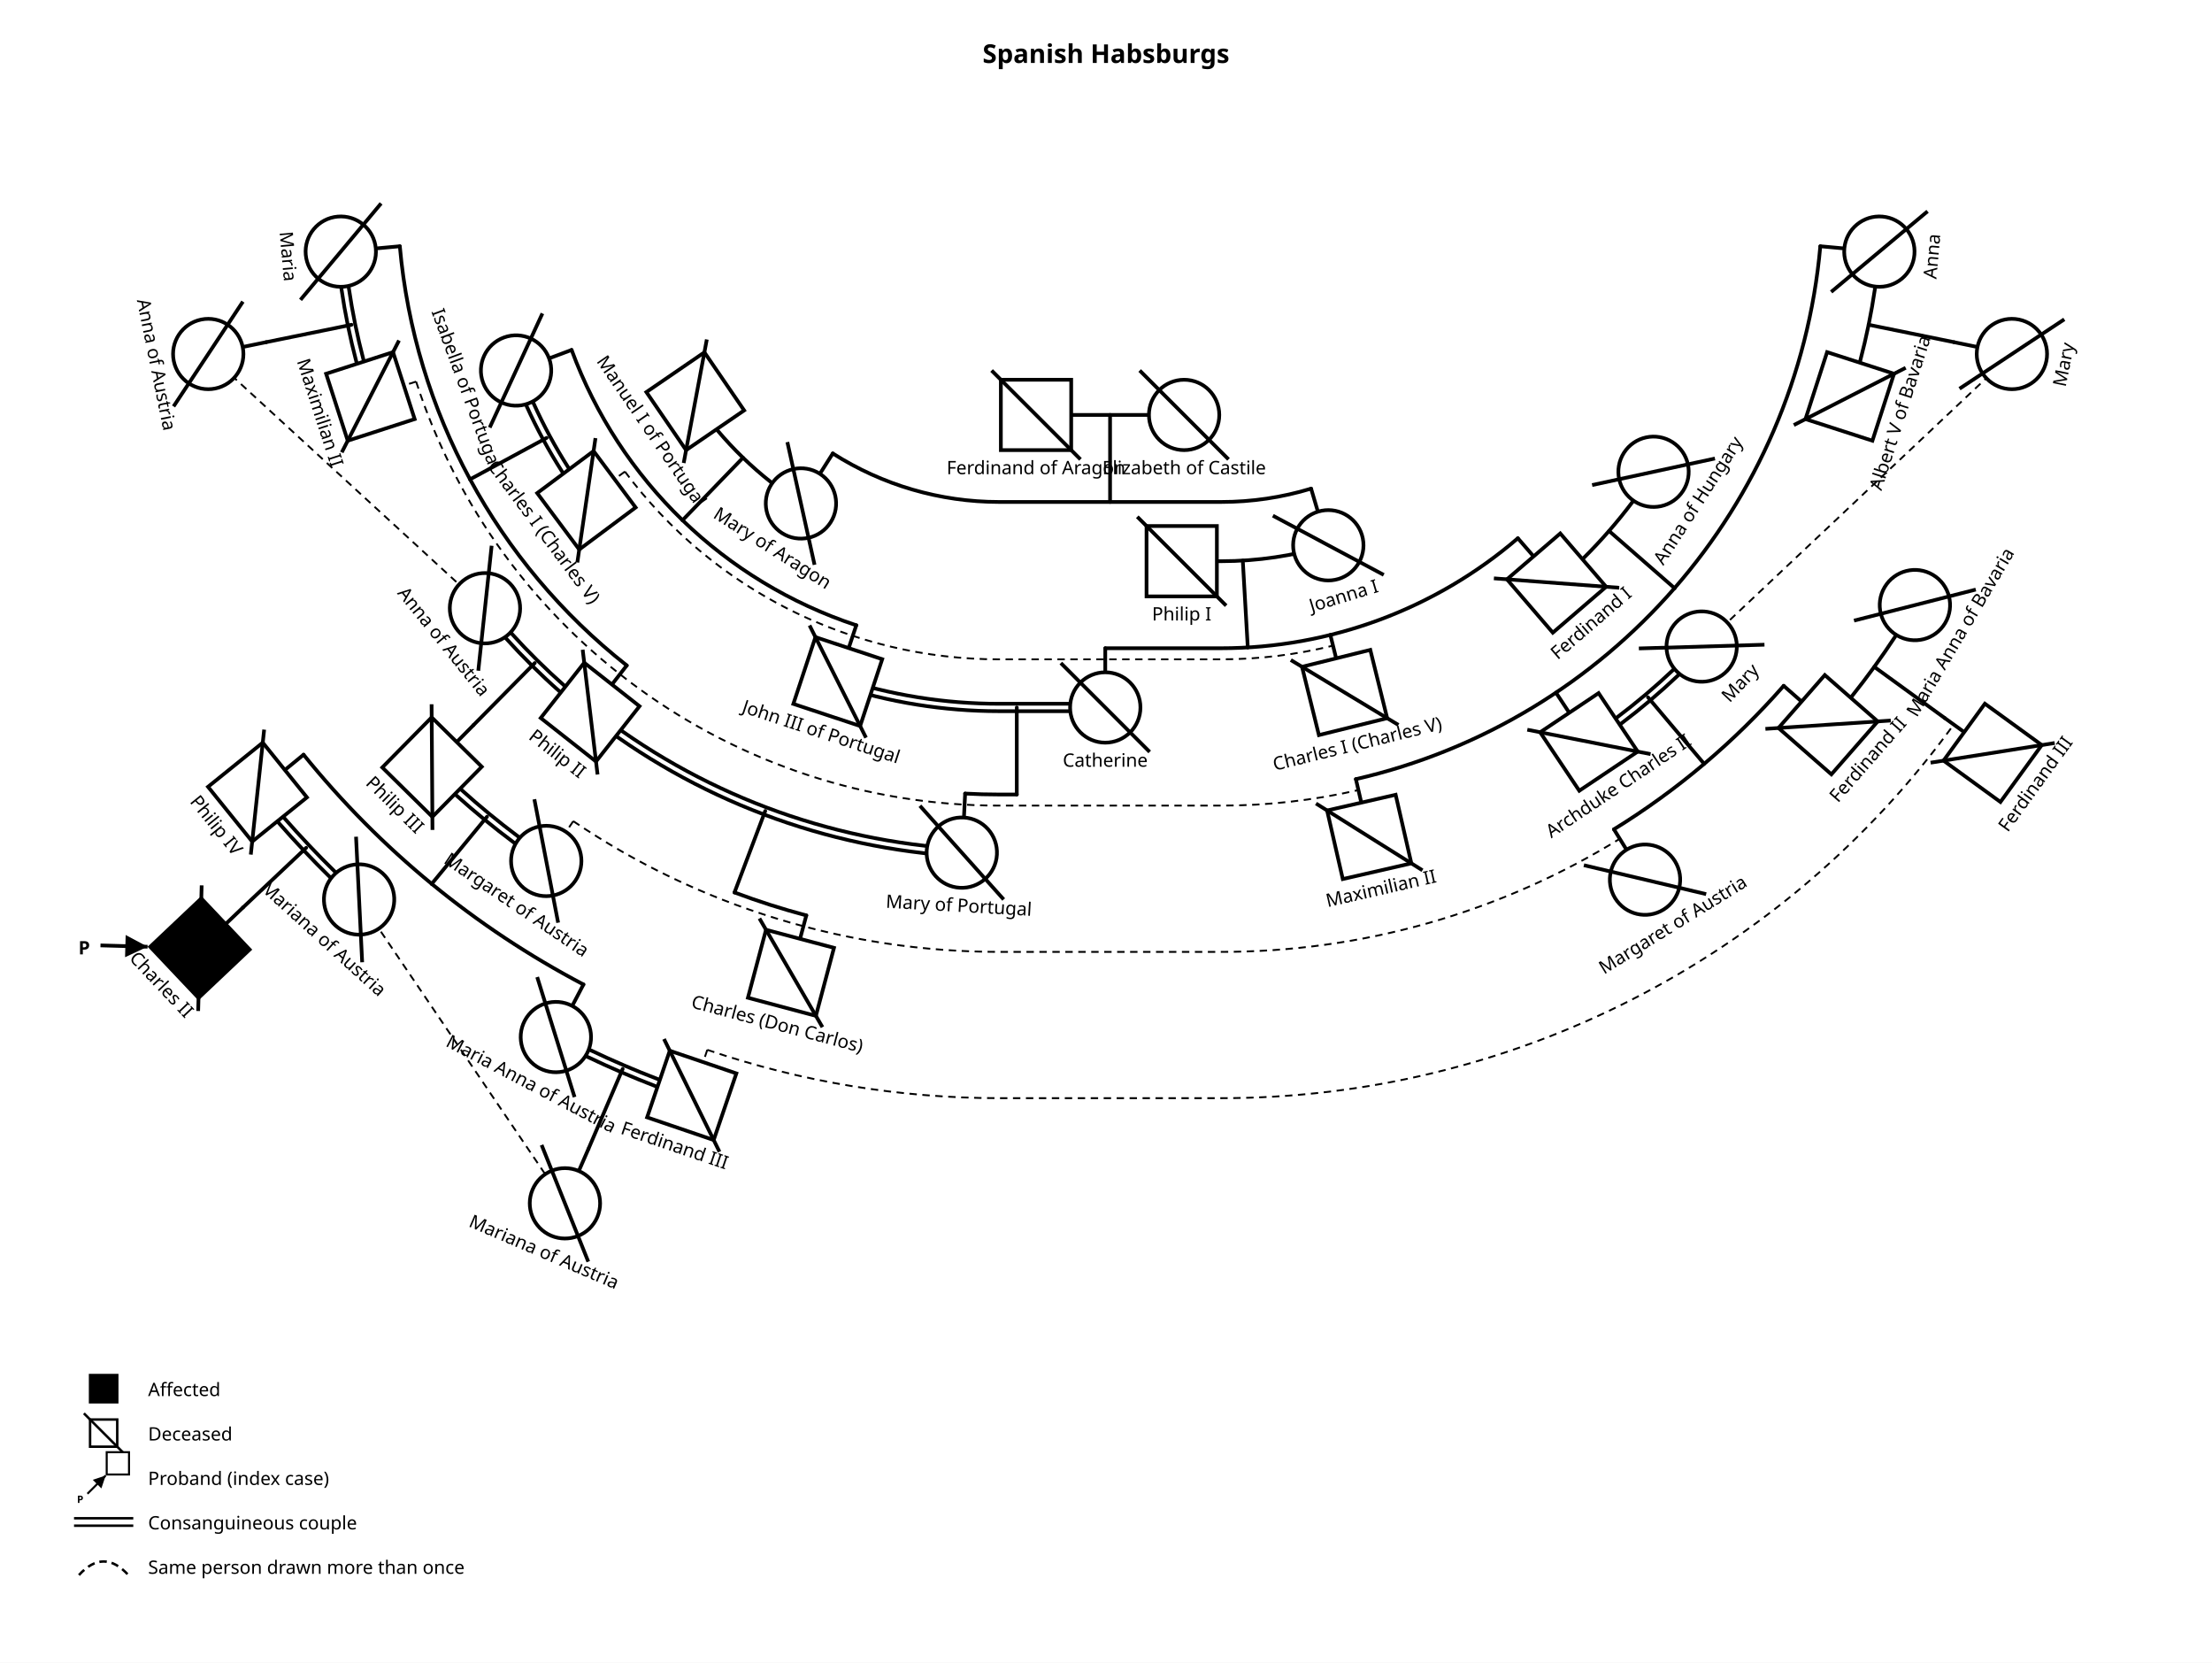
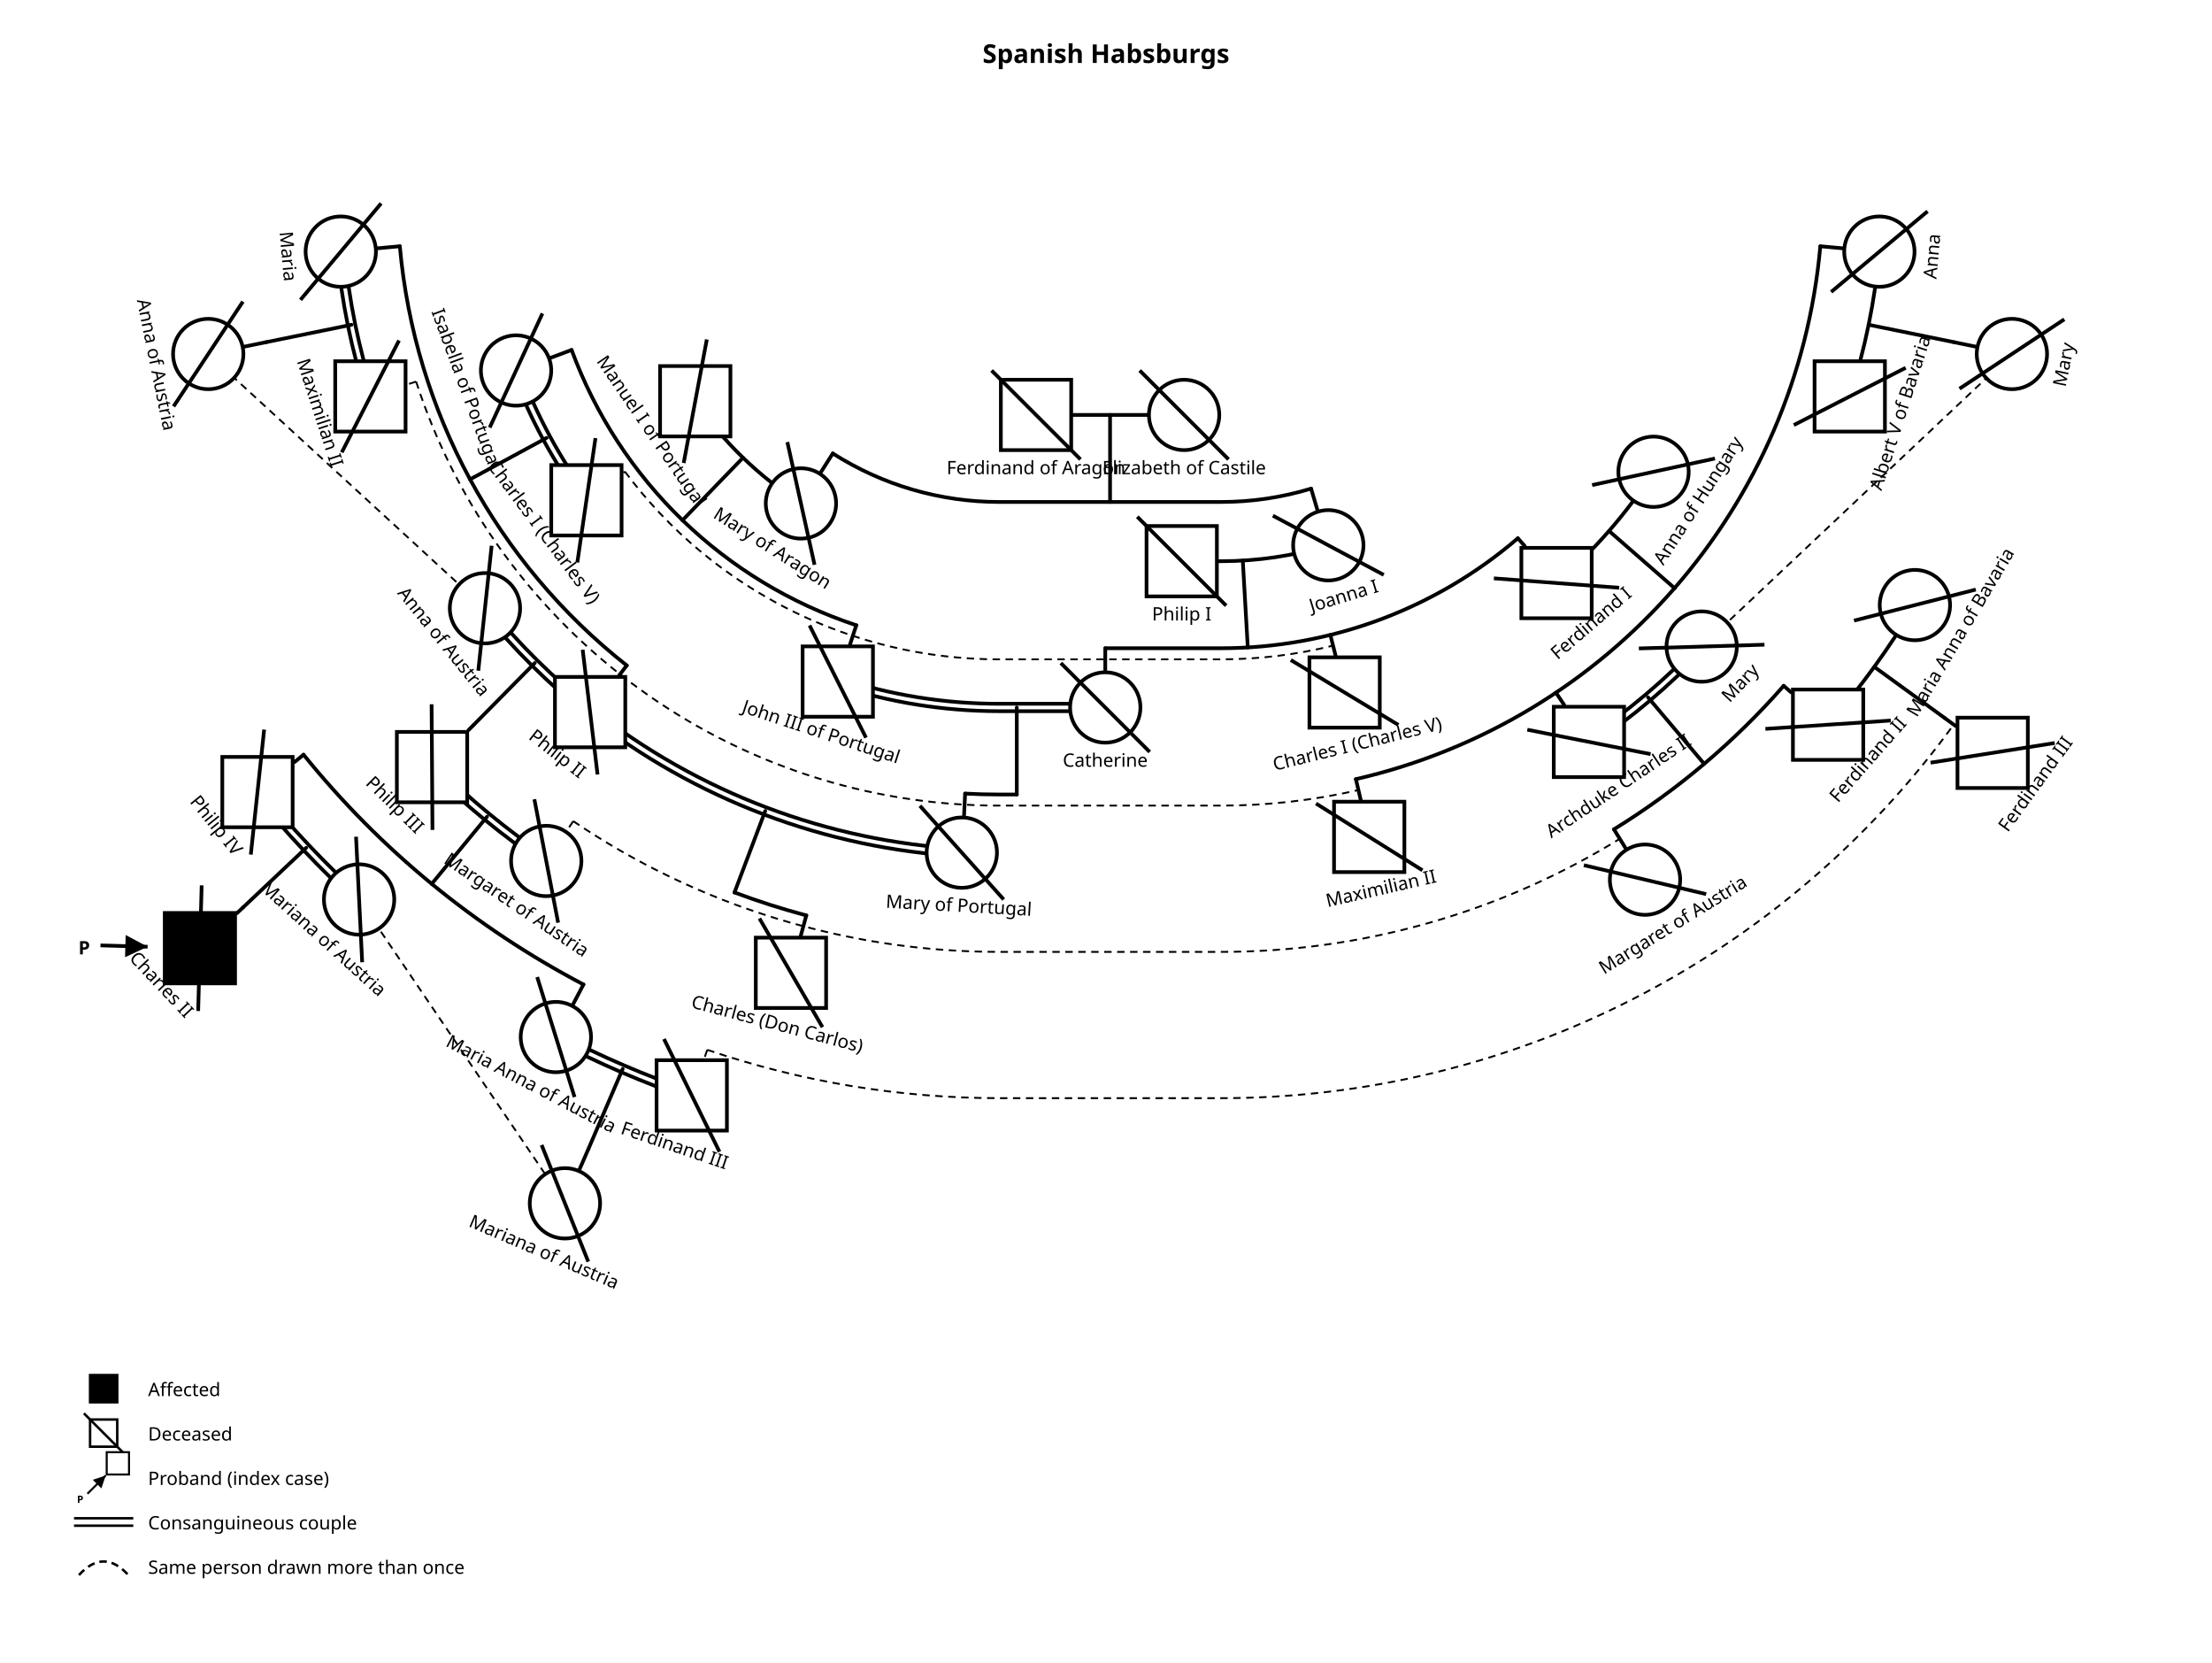
<svg xmlns="http://www.w3.org/2000/svg" width="1195" height="898" viewBox="0 0 1195 898">
  <defs>
    <marker id="proband-arrowhead" markerWidth="6" markerHeight="6" refX="6" refY="3" orient="auto">
      <path d="M 0 0 L 6 3 L 0 6 Z" fill="black" />
    </marker>
  </defs>
  <rect width="1195" height="898" fill="white" />
  <g class="chart-title">
    <text x="597.5" y="34" text-anchor="middle" font-family="sans-serif" font-size="14" font-weight="bold" fill="black" style="user-select:none">Spanish Habsburgs</text>
  </g>
  <g transform="translate(599.7 104.1)">
    <path d="M -40 120 L 40 120" fill="none" stroke="black" stroke-width="2" stroke-linecap="round" />
    <line x1="0" y1="120" x2="0" y2="167" fill="none" stroke="black" stroke-width="2" stroke-linecap="round" />
    <path d="M -149.8 140.8 A 167 167 0 0 0 -60 167 L 60 167 A 167 167 0 0 0 108.6 159.8" fill="none" stroke="black" stroke-width="2" stroke-linecap="round" />
    <line x1="-149.8" y1="140.8" x2="-156.2" y2="150.9" fill="none" stroke="black" stroke-width="2" stroke-linecap="round" />
    <line x1="108.6" y1="159.8" x2="112" y2="171.3" fill="none" stroke="black" stroke-width="2" stroke-linecap="round" />
    <path d="M 38.7 199 L 60 199 A 199 199 0 0 0 117.9 190.4" fill="none" stroke="black" stroke-width="2" stroke-linecap="round" />
    <line x1="71.7" y1="198.7" x2="74.4" y2="245.6" fill="none" stroke="black" stroke-width="2" stroke-linecap="round" />
    <path d="M -2.6 246 L 60 246 A 246 246 0 0 0 220.3 186.6" fill="none" stroke="black" stroke-width="2" stroke-linecap="round" />
    <line x1="-2.6" y1="246" x2="-2.6" y2="258" fill="none" stroke="black" stroke-width="2" stroke-linecap="round" />
-     <line x1="119" y1="238.8" x2="121.9" y2="250.5" fill="none" stroke="black" stroke-width="2" stroke-linecap="round" />
-     <line x1="220.3" y1="186.6" x2="228.2" y2="195.7" fill="none" stroke="black" stroke-width="2" stroke-linecap="round" />
+     <line x1="119" y1="238.8" x2="121.8" y2="249.9" fill="none" stroke="black" stroke-width="2" stroke-linecap="round" />
+     <line x1="220.3" y1="186.6" x2="224" y2="190.8" fill="none" stroke="black" stroke-width="2" stroke-linecap="round" />
    <path d="M 241.2 210.8 A 278 278 0 0 0 293.6 150.7" fill="none" stroke="black" stroke-width="2" stroke-linecap="round" />
    <line x1="269.6" y1="182.7" x2="305" y2="213.6" fill="none" stroke="black" stroke-width="2" stroke-linecap="round" />
    <path d="M 132.8 316.7 A 325 325 0 0 0 383.7 28.9" fill="none" stroke="black" stroke-width="2" stroke-linecap="round" />
-     <line x1="132.8" y1="316.7" x2="135.5" y2="328.4" fill="none" stroke="black" stroke-width="2" stroke-linecap="round" />
-     <line x1="240.9" y1="270" x2="247.5" y2="280" fill="none" stroke="black" stroke-width="2" stroke-linecap="round" />
+     <line x1="132.8" y1="316.7" x2="135.4" y2="327.9" fill="none" stroke="black" stroke-width="2" stroke-linecap="round" />
+     <line x1="240.9" y1="270" x2="245.3" y2="276.6" fill="none" stroke="black" stroke-width="2" stroke-linecap="round" />
    <line x1="383.7" y1="28.9" x2="395.7" y2="30" fill="none" stroke="black" stroke-width="2" stroke-linecap="round" />
    <path d="M 399.6 110 A 357 357 0 0 0 415.6 31.8" fill="none" stroke="black" stroke-width="2" stroke-linecap="round" />
    <line x1="409.8" y1="71.3" x2="455.9" y2="80.7" fill="none" stroke="black" stroke-width="2" stroke-linecap="round" />
    <line x1="455.9" y1="80.7" x2="467.6" y2="83.1" fill="none" stroke="black" stroke-width="2" stroke-linecap="round" />
    <path d="M 257.5 295 A 355 355 0 0 0 318.2 243.7" fill="none" stroke="black" stroke-width="2" stroke-linecap="round" />
    <path d="M 259.8 298.3 A 359 359 0 0 0 321.1 246.4" fill="none" stroke="black" stroke-width="2" stroke-linecap="round" />
    <line x1="290.6" y1="272.5" x2="320.9" y2="308.4" fill="none" stroke="black" stroke-width="2" stroke-linecap="round" />
    <path d="M 272.2 343.8 A 404 404 0 0 0 363.9 266.3" fill="none" stroke="black" stroke-width="2" stroke-linecap="round" />
    <line x1="272.2" y1="343.8" x2="278.5" y2="354" fill="none" stroke="black" stroke-width="2" stroke-linecap="round" />
-     <line x1="363.9" y1="266.3" x2="372.9" y2="274.2" fill="none" stroke="black" stroke-width="2" stroke-linecap="round" />
+     <line x1="363.9" y1="266.3" x2="367.9" y2="269.8" fill="none" stroke="black" stroke-width="2" stroke-linecap="round" />
    <path d="M 387.9 287.3 A 436 436 0 0 0 434.8 222.7" fill="none" stroke="black" stroke-width="2" stroke-linecap="round" />
    <line x1="412.9" y1="256.1" x2="450.9" y2="283.7" fill="none" stroke="black" stroke-width="2" stroke-linecap="round" />
-     <line x1="450.9" y1="283.7" x2="460.6" y2="290.7" fill="none" stroke="black" stroke-width="2" stroke-linecap="round" />
+     <line x1="450.9" y1="283.7" x2="456.8" y2="288" fill="none" stroke="black" stroke-width="2" stroke-linecap="round" />
    <path d="M -224.1 112.6 A 199 199 0 0 0 -167 167.8" fill="none" stroke="black" stroke-width="2" stroke-linecap="round" />
    <line x1="-198.3" y1="143.1" x2="-231" y2="176.9" fill="none" stroke="black" stroke-width="2" stroke-linecap="round" />
    <path d="M -290.9 84.9 A 246 246 0 0 0 -137.1 233.6" fill="none" stroke="black" stroke-width="2" stroke-linecap="round" />
    <line x1="-290.9" y1="84.9" x2="-302.1" y2="89.1" fill="none" stroke="black" stroke-width="2" stroke-linecap="round" />
-     <line x1="-137.1" y1="233.6" x2="-140.9" y2="245" fill="none" stroke="black" stroke-width="2" stroke-linecap="round" />
+     <line x1="-137.1" y1="233.6" x2="-140.5" y2="244" fill="none" stroke="black" stroke-width="2" stroke-linecap="round" />
    <path d="M -146.5 262.1 A 276 276 0 0 0 -60 276 L -2.6 276" fill="none" stroke="black" stroke-width="2" stroke-linecap="round" />
    <path d="M -147.8 265.9 A 280 280 0 0 0 -60 280 L -2.6 280" fill="none" stroke="black" stroke-width="2" stroke-linecap="round" />
    <line x1="-50.4" y1="278" x2="-50.4" y2="325" fill="none" stroke="black" stroke-width="2" stroke-linecap="round" />
    <path d="M -78.3 324.5 A 325 325 0 0 0 -60 325 L -50.4 325" fill="none" stroke="black" stroke-width="2" stroke-linecap="round" />
    <line x1="-78.3" y1="324.5" x2="-78.9" y2="336.5" fill="none" stroke="black" stroke-width="2" stroke-linecap="round" />
    <path d="M -279.6 278.9 A 355 355 0 0 0 -80 354.4" fill="none" stroke="black" stroke-width="2" stroke-linecap="round" />
    <path d="M -282.1 282.1 A 359 359 0 0 0 -80.2 358.4" fill="none" stroke="black" stroke-width="2" stroke-linecap="round" />
    <line x1="-186.3" y1="333.9" x2="-202.9" y2="377.9" fill="none" stroke="black" stroke-width="2" stroke-linecap="round" />
    <path d="M -202.9 377.9 A 404 404 0 0 0 -164.1 390.3" fill="none" stroke="black" stroke-width="2" stroke-linecap="round" />
-     <line x1="-164.1" y1="390.3" x2="-167.2" y2="401.9" fill="none" stroke="black" stroke-width="2" stroke-linecap="round" />
+     <line x1="-164.1" y1="390.3" x2="-167.1" y2="401.3" fill="none" stroke="black" stroke-width="2" stroke-linecap="round" />
    <path d="M -319 95.3 A 276 276 0 0 0 -281.3 164.9" fill="none" stroke="black" stroke-width="2" stroke-linecap="round" />
    <path d="M -322.8 96.7 A 280 280 0 0 0 -284.5 167.3" fill="none" stroke="black" stroke-width="2" stroke-linecap="round" />
    <line x1="-304.4" y1="132.4" x2="-345.8" y2="154.8" fill="none" stroke="black" stroke-width="2" stroke-linecap="round" />
    <path d="M -383.7 28.9 A 325 325 0 0 0 -261.1 255.3" fill="none" stroke="black" stroke-width="2" stroke-linecap="round" />
    <line x1="-383.7" y1="28.9" x2="-395.7" y2="30" fill="none" stroke="black" stroke-width="2" stroke-linecap="round" />
-     <line x1="-261.1" y1="255.3" x2="-268.5" y2="264.8" fill="none" stroke="black" stroke-width="2" stroke-linecap="round" />
+     <line x1="-261.1" y1="255.3" x2="-265.1" y2="260.5" fill="none" stroke="black" stroke-width="2" stroke-linecap="round" />
    <path d="M -336.1 223.1 A 355 355 0 0 0 -279.6 278.9" fill="none" stroke="black" stroke-width="2" stroke-linecap="round" />
    <path d="M -339.2 225.6 A 359 359 0 0 0 -282.1 282.1" fill="none" stroke="black" stroke-width="2" stroke-linecap="round" />
    <line x1="-310.8" y1="254" x2="-343.9" y2="287.5" fill="none" stroke="black" stroke-width="2" stroke-linecap="round" />
-     <line x1="-343.9" y1="287.5" x2="-352.3" y2="296" fill="none" stroke="black" stroke-width="2" stroke-linecap="round" />
+     <line x1="-343.9" y1="287.5" x2="-346.6" y2="290.2" fill="none" stroke="black" stroke-width="2" stroke-linecap="round" />
    <path d="M -364.9 308.8 A 434 434 0 0 0 -303.5 359.3" fill="none" stroke="black" stroke-width="2" stroke-linecap="round" />
    <path d="M -367.8 311.7 A 438 438 0 0 0 -305.7 362.6" fill="none" stroke="black" stroke-width="2" stroke-linecap="round" />
    <line x1="-336.6" y1="337" x2="-366.5" y2="373.3" fill="none" stroke="black" stroke-width="2" stroke-linecap="round" />
    <path d="M -435.7 303.5 A 483 483 0 0 0 -284.5 427.6" fill="none" stroke="black" stroke-width="2" stroke-linecap="round" />
-     <line x1="-435.7" y1="303.5" x2="-445" y2="311.1" fill="none" stroke="black" stroke-width="2" stroke-linecap="round" />
+     <line x1="-435.7" y1="303.5" x2="-440.6" y2="307.5" fill="none" stroke="black" stroke-width="2" stroke-linecap="round" />
    <line x1="-284.5" y1="427.6" x2="-290.1" y2="438.3" fill="none" stroke="black" stroke-width="2" stroke-linecap="round" />
    <path d="M -298.5 454.2 A 513 513 0 0 0 -225.3 485.6" fill="none" stroke="black" stroke-width="2" stroke-linecap="round" />
    <path d="M -300.3 457.7 A 517 517 0 0 0 -226.6 489.4" fill="none" stroke="black" stroke-width="2" stroke-linecap="round" />
    <line x1="-263.3" y1="473.2" x2="-281.8" y2="516.4" fill="none" stroke="black" stroke-width="2" stroke-linecap="round" />
    <line x1="-281.8" y1="516.4" x2="-286.6" y2="527.4" fill="none" stroke="black" stroke-width="2" stroke-linecap="round" />
    <path d="M -459 322.4 A 513 513 0 0 0 -404.3 380.3" fill="none" stroke="black" stroke-width="2" stroke-linecap="round" />
    <path d="M -462.1 324.9 A 517 517 0 0 0 -407 383.2" fill="none" stroke="black" stroke-width="2" stroke-linecap="round" />
    <line x1="-434.3" y1="353.8" x2="-468.4" y2="386" fill="none" stroke="black" stroke-width="2" stroke-linecap="round" />
-     <line x1="-468.4" y1="386" x2="-477.1" y2="394.3" fill="none" stroke="black" stroke-width="2" stroke-linecap="round" />
+     <line x1="-468.4" y1="386" x2="-471.7" y2="389.1" fill="none" stroke="black" stroke-width="2" stroke-linecap="round" />
    <path d="M -413.6 31.6 A 355 355 0 0 0 -397.7 109.4" fill="none" stroke="black" stroke-width="2" stroke-linecap="round" />
    <path d="M -417.6 32 A 359 359 0 0 0 -401.5 110.6" fill="none" stroke="black" stroke-width="2" stroke-linecap="round" />
    <line x1="-409.8" y1="71.3" x2="-455.9" y2="80.7" fill="none" stroke="black" stroke-width="2" stroke-linecap="round" />
    <line x1="-455.9" y1="80.7" x2="-467.6" y2="83.1" fill="none" stroke="black" stroke-width="2" stroke-linecap="round" />
    <line x1="319.6" y1="245.1" x2="487.2" y2="87.1" fill="none" stroke="black" stroke-width="1" stroke-dasharray="4 3" />
-     <line x1="-262.1" y1="150.6" x2="-266.9" y2="154.1" fill="none" stroke="black" stroke-width="1" stroke-dasharray="4 3" />
+     <line x1="-262.1" y1="150.6" x2="-262.9" y2="151.2" fill="none" stroke="black" stroke-width="1" stroke-dasharray="4 3" />
    <path d="M -262.1 150.6 A 252 252 0 0 0 -60 252 L 60 252 A 252 252 0 0 0 120.5 244.6" fill="none" stroke="black" stroke-width="1" stroke-dasharray="4 3" />
-     <line x1="120.5" y1="244.6" x2="121.9" y2="250.5" fill="none" stroke="black" stroke-width="1" stroke-dasharray="4 3" />
+     <line x1="120.5" y1="244.6" x2="121.8" y2="249.9" fill="none" stroke="black" stroke-width="1" stroke-dasharray="4 3" />
    <line x1="-337.7" y1="224.4" x2="-487.2" y2="87.1" fill="none" stroke="black" stroke-width="1" stroke-dasharray="4 3" />
    <line x1="-290" y1="339.4" x2="-293.4" y2="344.4" fill="none" stroke="black" stroke-width="1" stroke-dasharray="4 3" />
    <path d="M -290 339.4 A 410 410 0 0 0 -60 410 L 60 410 A 410 410 0 0 0 275.4 348.9" fill="none" stroke="black" stroke-width="1" stroke-dasharray="4 3" />
    <line x1="275.4" y1="348.9" x2="278.5" y2="354" fill="none" stroke="black" stroke-width="1" stroke-dasharray="4 3" />
-     <line x1="-217.6" y1="462.9" x2="-219.5" y2="468.6" fill="none" stroke="black" stroke-width="1" stroke-dasharray="4 3" />
+     <line x1="-217.6" y1="462.9" x2="-219.2" y2="467.5" fill="none" stroke="black" stroke-width="1" stroke-dasharray="4 3" />
    <path d="M -217.6 462.9 A 489 489 0 0 0 -60 489 L 60 489 A 489 489 0 0 0 455.8 287.2" fill="none" stroke="black" stroke-width="1" stroke-dasharray="4 3" />
-     <line x1="455.8" y1="287.2" x2="460.6" y2="290.7" fill="none" stroke="black" stroke-width="1" stroke-dasharray="4 3" />
+     <line x1="455.8" y1="287.2" x2="456.8" y2="288" fill="none" stroke="black" stroke-width="1" stroke-dasharray="4 3" />
    <line x1="-405.7" y1="381.7" x2="-294.5" y2="545.8" fill="none" stroke="black" stroke-width="1" stroke-dasharray="4 3" />
-     <line x1="-374.9" y1="102" x2="-380.6" y2="103.8" fill="none" stroke="black" stroke-width="1" stroke-dasharray="4 3" />
+     <line x1="-374.9" y1="102" x2="-379.6" y2="103.5" fill="none" stroke="black" stroke-width="1" stroke-dasharray="4 3" />
    <path d="M -374.9 102 A 331 331 0 0 0 -60 331 L 60 331 A 331 331 0 0 0 134.2 322.6" fill="none" stroke="black" stroke-width="1" stroke-dasharray="4 3" />
-     <line x1="134.2" y1="322.6" x2="135.5" y2="328.4" fill="none" stroke="black" stroke-width="1" stroke-dasharray="4 3" />
+     <line x1="134.2" y1="322.6" x2="135.4" y2="327.9" fill="none" stroke="black" stroke-width="1" stroke-dasharray="4 3" />
    <g transform="translate(-40 120) rotate(0)">
      <g transform="translate(-20 -20)">
        <g transform="translate(20 20)" style="user-select:none">
          <g data-name-label="true" pointer-events="none">
            <text x="0" y="32" text-anchor="middle" font-family="sans-serif" font-size="10" fill="black">Ferdinand of Aragon</text>
          </g>
        </g>
        <g>
          <g>
            <rect x="1" y="1" width="38" height="38" stroke="black" stroke-width="2" fill="white" />
          </g>
        </g>
        <line x1="-4" y1="-4" x2="44" y2="44" stroke="black" stroke-width="2" />
      </g>
    </g>
    <g transform="translate(40 120) rotate(0)">
      <g transform="translate(-20 -20)">
        <g transform="translate(20 20)" style="user-select:none">
          <g data-name-label="true" pointer-events="none">
            <text x="0" y="32" text-anchor="middle" font-family="sans-serif" font-size="10" fill="black">Elizabeth of Castile</text>
          </g>
        </g>
        <g>
          <g>
            <circle cx="20" cy="20" r="19" stroke="black" stroke-width="2" fill="white" />
          </g>
        </g>
        <line x1="-4" y1="-4" x2="44" y2="44" stroke="black" stroke-width="2" />
      </g>
    </g>
    <g transform="translate(38.7 199) rotate(0)">
      <g transform="translate(-20 -20)">
        <g transform="translate(20 20)" style="user-select:none">
          <g data-name-label="true" pointer-events="none">
            <text x="0" y="32" text-anchor="middle" font-family="sans-serif" font-size="10" fill="black">Philip I</text>
          </g>
        </g>
        <g>
          <g>
            <rect x="1" y="1" width="38" height="38" stroke="black" stroke-width="2" fill="white" />
          </g>
        </g>
        <line x1="-4" y1="-4" x2="44" y2="44" stroke="black" stroke-width="2" />
      </g>
    </g>
    <g transform="translate(117.9 190.4) rotate(-16.9)">
      <g transform="translate(-20 -20)">
        <g transform="translate(20 20)" style="user-select:none">
          <g data-name-label="true" pointer-events="none">
            <text x="0" y="32" text-anchor="middle" font-family="sans-serif" font-size="10" fill="black">Joanna I</text>
          </g>
        </g>
        <g>
          <g>
            <circle cx="20" cy="20" r="19" stroke="black" stroke-width="2" fill="white" />
          </g>
        </g>
        <line x1="-4" y1="-4" x2="44" y2="44" stroke="black" stroke-width="2" />
      </g>
    </g>
    <g transform="translate(241.2 210.8) rotate(-40.7)">
      <g transform="translate(-20 -20)">
        <g transform="translate(20 20)" style="user-select:none">
          <g data-name-label="true" pointer-events="none">
            <text x="0" y="32" text-anchor="middle" font-family="sans-serif" font-size="10" fill="black">Ferdinand I</text>
          </g>
        </g>
        <g>
-           <g>
-             <rect x="1" y="1" width="38" height="38" stroke="black" stroke-width="2" fill="white" />
+           <g transform="rotate(40.7 20 20)">
+             <g>
+               <rect x="1" y="1" width="38" height="38" stroke="black" stroke-width="2" fill="white" />
+             </g>
          </g>
        </g>
        <line x1="-4" y1="-4" x2="44" y2="44" stroke="black" stroke-width="2" />
      </g>
    </g>
    <g transform="translate(293.6 150.7) rotate(-57.2)">
      <g transform="translate(-20 -20)">
        <g transform="translate(20 20)" style="user-select:none">
          <g data-name-label="true" pointer-events="none">
            <text x="0" y="32" text-anchor="middle" font-family="sans-serif" font-size="10" fill="black">Anna of Hungary</text>
          </g>
        </g>
        <g>
          <g>
            <circle cx="20" cy="20" r="19" stroke="black" stroke-width="2" fill="white" />
          </g>
        </g>
        <line x1="-4" y1="-4" x2="44" y2="44" stroke="black" stroke-width="2" />
      </g>
    </g>
    <g transform="translate(399.6 110) rotate(-72.1)">
      <g transform="translate(-20 -20)">
        <g transform="translate(20 20)" style="user-select:none">
          <g data-name-label="true" pointer-events="none">
            <text x="0" y="32" text-anchor="middle" font-family="sans-serif" font-size="10" fill="black">Albert V of Bavaria</text>
          </g>
        </g>
        <g>
-           <g>
-             <rect x="1" y="1" width="38" height="38" stroke="black" stroke-width="2" fill="white" />
+           <g transform="rotate(-17.9 20 20)">
+             <g>
+               <rect x="1" y="1" width="38" height="38" stroke="black" stroke-width="2" fill="white" />
+             </g>
          </g>
        </g>
        <line x1="-4" y1="-4" x2="44" y2="44" stroke="black" stroke-width="2" />
      </g>
    </g>
    <g transform="translate(415.6 31.8) rotate(-84.9)">
      <g transform="translate(-20 -20)">
        <g transform="translate(20 20)" style="user-select:none">
          <g data-name-label="true" pointer-events="none">
            <text x="0" y="32" text-anchor="middle" font-family="sans-serif" font-size="10" fill="black">Anna</text>
          </g>
        </g>
        <g>
          <g>
            <circle cx="20" cy="20" r="19" stroke="black" stroke-width="2" fill="white" />
          </g>
        </g>
        <line x1="-4" y1="-4" x2="44" y2="44" stroke="black" stroke-width="2" />
      </g>
    </g>
    <g transform="translate(487.2 87.1) rotate(-78.5)">
      <g transform="translate(-20 -20)">
        <g transform="translate(20 20)" style="user-select:none">
          <g data-name-label="true" pointer-events="none">
            <text x="0" y="32" text-anchor="middle" font-family="sans-serif" font-size="10" fill="black">Mary</text>
          </g>
        </g>
        <g>
          <g>
            <circle cx="20" cy="20" r="19" stroke="black" stroke-width="2" fill="white" />
          </g>
        </g>
        <line x1="-4" y1="-4" x2="44" y2="44" stroke="black" stroke-width="2" />
      </g>
    </g>
    <g transform="translate(258.7 296.6) rotate(-33.8)">
      <g transform="translate(-20 -20)">
        <g transform="translate(20 20)" style="user-select:none">
          <g data-name-label="true" pointer-events="none">
            <text x="0" y="32" text-anchor="middle" font-family="sans-serif" font-size="10" fill="black">Archduke Charles II</text>
          </g>
        </g>
        <g>
-           <g>
-             <rect x="1" y="1" width="38" height="38" stroke="black" stroke-width="2" fill="white" />
+           <g transform="rotate(33.8 20 20)">
+             <g>
+               <rect x="1" y="1" width="38" height="38" stroke="black" stroke-width="2" fill="white" />
+             </g>
          </g>
        </g>
        <line x1="-4" y1="-4" x2="44" y2="44" stroke="black" stroke-width="2" />
      </g>
    </g>
    <g transform="translate(319.6 245.1) rotate(-46.7)">
      <g transform="translate(-20 -20)">
        <g transform="translate(20 20)" style="user-select:none">
          <g data-name-label="true" pointer-events="none">
            <text x="0" y="32" text-anchor="middle" font-family="sans-serif" font-size="10" fill="black">Mary</text>
          </g>
        </g>
        <g>
          <g>
            <circle cx="20" cy="20" r="19" stroke="black" stroke-width="2" fill="white" />
          </g>
        </g>
        <line x1="-4" y1="-4" x2="44" y2="44" stroke="black" stroke-width="2" />
      </g>
    </g>
    <g transform="translate(387.9 287.3) rotate(-48.8)">
      <g transform="translate(-20 -20)">
        <g transform="translate(20 20)" style="user-select:none">
          <g data-name-label="true" pointer-events="none">
            <text x="0" y="32" text-anchor="middle" font-family="sans-serif" font-size="10" fill="black">Ferdinand II</text>
          </g>
        </g>
        <g>
-           <g>
-             <rect x="1" y="1" width="38" height="38" stroke="black" stroke-width="2" fill="white" />
+           <g transform="rotate(-41.2 20 20)">
+             <g>
+               <rect x="1" y="1" width="38" height="38" stroke="black" stroke-width="2" fill="white" />
+             </g>
          </g>
        </g>
        <line x1="-4" y1="-4" x2="44" y2="44" stroke="black" stroke-width="2" />
      </g>
    </g>
    <g transform="translate(434.8 222.7) rotate(-59.3)">
      <g transform="translate(-20 -20)">
        <g transform="translate(20 20)" style="user-select:none">
          <g data-name-label="true" pointer-events="none">
            <text x="0" y="32" text-anchor="middle" font-family="sans-serif" font-size="10" fill="black">Maria Anna of Bavaria</text>
          </g>
        </g>
        <g>
          <g>
            <circle cx="20" cy="20" r="19" stroke="black" stroke-width="2" fill="white" />
          </g>
        </g>
        <line x1="-4" y1="-4" x2="44" y2="44" stroke="black" stroke-width="2" />
      </g>
    </g>
    <g transform="translate(476.8 302.5) rotate(-54)">
      <g transform="translate(-20 -20)">
        <g transform="translate(20 20)" style="user-select:none">
          <g data-name-label="true" pointer-events="none">
            <text x="0" y="32" text-anchor="middle" font-family="sans-serif" font-size="10" fill="black">Ferdinand III</text>
          </g>
        </g>
        <g>
-           <g>
-             <rect x="1" y="1" width="38" height="38" stroke="black" stroke-width="2" fill="white" />
+           <g transform="rotate(-36 20 20)">
+             <g>
+               <rect x="1" y="1" width="38" height="38" stroke="black" stroke-width="2" fill="white" />
+             </g>
          </g>
        </g>
        <line x1="-4" y1="-4" x2="44" y2="44" stroke="black" stroke-width="2" />
      </g>
    </g>
    <g transform="translate(289 371) rotate(-31.7)">
      <g transform="translate(-20 -20)">
        <g transform="translate(20 20)" style="user-select:none">
          <g data-name-label="true" pointer-events="none">
            <text x="0" y="32" text-anchor="middle" font-family="sans-serif" font-size="10" fill="black">Margaret of Austria</text>
          </g>
        </g>
        <g>
          <g>
            <circle cx="20" cy="20" r="19" stroke="black" stroke-width="2" fill="white" />
          </g>
        </g>
        <line x1="-4" y1="-4" x2="44" y2="44" stroke="black" stroke-width="2" />
      </g>
    </g>
    <g transform="translate(140 347.9) rotate(-12.9)">
      <g transform="translate(-20 -20)">
        <g transform="translate(20 20)" style="user-select:none">
          <g data-name-label="true" pointer-events="none">
            <text x="0" y="32" text-anchor="middle" font-family="sans-serif" font-size="10" fill="black">Maximilian II</text>
          </g>
        </g>
        <g>
-           <g>
-             <rect x="1" y="1" width="38" height="38" stroke="black" stroke-width="2" fill="white" />
+           <g transform="rotate(12.9 20 20)">
+             <g>
+               <rect x="1" y="1" width="38" height="38" stroke="black" stroke-width="2" fill="white" />
+             </g>
          </g>
        </g>
        <line x1="-4" y1="-4" x2="44" y2="44" stroke="black" stroke-width="2" />
      </g>
    </g>
    <g transform="translate(126.7 269.9) rotate(-13.9)">
      <g transform="translate(-20 -20)">
        <g transform="translate(20 20)" style="user-select:none">
          <g data-name-label="true" pointer-events="none">
            <text x="0" y="32" text-anchor="middle" font-family="sans-serif" font-size="10" fill="black">Charles I (Charles V)</text>
          </g>
        </g>
        <g>
-           <g>
-             <rect x="1" y="1" width="38" height="38" stroke="black" stroke-width="2" fill="white" />
+           <g transform="rotate(13.9 20 20)">
+             <g>
+               <rect x="1" y="1" width="38" height="38" stroke="black" stroke-width="2" fill="white" />
+             </g>
          </g>
        </g>
        <line x1="-4" y1="-4" x2="44" y2="44" stroke="black" stroke-width="2" />
      </g>
    </g>
    <g transform="translate(-2.6 278) rotate(0)">
      <g transform="translate(-20 -20)">
        <g transform="translate(20 20)" style="user-select:none">
          <g data-name-label="true" pointer-events="none">
            <text x="0" y="32" text-anchor="middle" font-family="sans-serif" font-size="10" fill="black">Catherine</text>
          </g>
        </g>
        <g>
          <g>
            <circle cx="20" cy="20" r="19" stroke="black" stroke-width="2" fill="white" />
          </g>
        </g>
        <line x1="-4" y1="-4" x2="44" y2="44" stroke="black" stroke-width="2" />
      </g>
    </g>
    <g transform="translate(-224.1 112.6) rotate(55.6)">
      <g transform="translate(-20 -20)">
        <g transform="translate(20 20)" style="user-select:none">
          <g data-name-label="true" pointer-events="none">
            <text x="0" y="32" text-anchor="middle" font-family="sans-serif" font-size="10" fill="black">Manuel I of Portugal</text>
          </g>
        </g>
        <g>
-           <g>
-             <rect x="1" y="1" width="38" height="38" stroke="black" stroke-width="2" fill="white" />
+           <g transform="rotate(34.4 20 20)">
+             <g>
+               <rect x="1" y="1" width="38" height="38" stroke="black" stroke-width="2" fill="white" />
+             </g>
          </g>
        </g>
        <line x1="-4" y1="-4" x2="44" y2="44" stroke="black" stroke-width="2" />
      </g>
    </g>
    <g transform="translate(-167 167.8) rotate(32.5)">
      <g transform="translate(-20 -20)">
        <g transform="translate(20 20)" style="user-select:none">
          <g data-name-label="true" pointer-events="none">
            <text x="0" y="32" text-anchor="middle" font-family="sans-serif" font-size="10" fill="black">Mary of Aragon</text>
          </g>
        </g>
        <g>
          <g>
            <circle cx="20" cy="20" r="19" stroke="black" stroke-width="2" fill="white" />
          </g>
        </g>
        <line x1="-4" y1="-4" x2="44" y2="44" stroke="black" stroke-width="2" />
      </g>
    </g>
    <g transform="translate(-147.1 264) rotate(18.3)">
      <g transform="translate(-20 -20)">
        <g transform="translate(20 20)" style="user-select:none">
          <g data-name-label="true" pointer-events="none">
            <text x="0" y="32" text-anchor="middle" font-family="sans-serif" font-size="10" fill="black">John III of Portugal</text>
          </g>
        </g>
        <g>
-           <g>
-             <rect x="1" y="1" width="38" height="38" stroke="black" stroke-width="2" fill="white" />
+           <g transform="rotate(-18.3 20 20)">
+             <g>
+               <rect x="1" y="1" width="38" height="38" stroke="black" stroke-width="2" fill="white" />
+             </g>
          </g>
        </g>
        <line x1="-4" y1="-4" x2="44" y2="44" stroke="black" stroke-width="2" />
      </g>
    </g>
    <g transform="translate(-80.1 356.4) rotate(3.2)">
      <g transform="translate(-20 -20)">
        <g transform="translate(20 20)" style="user-select:none">
          <g data-name-label="true" pointer-events="none">
            <text x="0" y="32" text-anchor="middle" font-family="sans-serif" font-size="10" fill="black">Mary of Portugal</text>
          </g>
        </g>
        <g>
          <g>
            <circle cx="20" cy="20" r="19" stroke="black" stroke-width="2" fill="white" />
          </g>
        </g>
        <line x1="-4" y1="-4" x2="44" y2="44" stroke="black" stroke-width="2" />
      </g>
    </g>
    <g transform="translate(-172.4 421.3) rotate(14.9)">
      <g transform="translate(-20 -20)">
        <g transform="translate(20 20)" style="user-select:none">
          <g data-name-label="true" pointer-events="none">
            <text x="0" y="32" text-anchor="middle" font-family="sans-serif" font-size="10" fill="black">Charles (Don Carlos)</text>
          </g>
        </g>
        <g>
-           <g>
-             <rect x="1" y="1" width="38" height="38" stroke="black" stroke-width="2" fill="white" />
+           <g transform="rotate(-14.9 20 20)">
+             <g>
+               <rect x="1" y="1" width="38" height="38" stroke="black" stroke-width="2" fill="white" />
+             </g>
          </g>
        </g>
        <line x1="-4" y1="-4" x2="44" y2="44" stroke="black" stroke-width="2" />
      </g>
    </g>
    <g transform="translate(-320.9 96) rotate(69.8)">
      <g transform="translate(-20 -20)">
        <g transform="translate(20 20)" style="user-select:none">
          <g data-name-label="true" pointer-events="none">
            <text x="0" y="32" text-anchor="middle" font-family="sans-serif" font-size="10" fill="black">Isabella of Portugal</text>
          </g>
        </g>
        <g>
          <g>
            <circle cx="20" cy="20" r="19" stroke="black" stroke-width="2" fill="white" />
          </g>
        </g>
        <line x1="-4" y1="-4" x2="44" y2="44" stroke="black" stroke-width="2" />
      </g>
    </g>
    <g transform="translate(-282.9 166.1) rotate(53.3)">
      <g transform="translate(-20 -20)">
        <g transform="translate(20 20)" style="user-select:none">
          <g data-name-label="true" pointer-events="none">
            <text x="0" y="32" text-anchor="middle" font-family="sans-serif" font-size="10" fill="black">Charles I (Charles V)</text>
          </g>
        </g>
        <g>
-           <g>
-             <rect x="1" y="1" width="38" height="38" stroke="black" stroke-width="2" fill="white" />
+           <g transform="rotate(36.7 20 20)">
+             <g>
+               <rect x="1" y="1" width="38" height="38" stroke="black" stroke-width="2" fill="white" />
+             </g>
          </g>
        </g>
        <line x1="-4" y1="-4" x2="44" y2="44" stroke="black" stroke-width="2" />
      </g>
    </g>
    <g transform="translate(-337.7 224.4) rotate(51.1)">
      <g transform="translate(-20 -20)">
        <g transform="translate(20 20)" style="user-select:none">
          <g data-name-label="true" pointer-events="none">
            <text x="0" y="32" text-anchor="middle" font-family="sans-serif" font-size="10" fill="black">Anna of Austria</text>
          </g>
        </g>
        <g>
          <g>
            <circle cx="20" cy="20" r="19" stroke="black" stroke-width="2" fill="white" />
          </g>
        </g>
        <line x1="-4" y1="-4" x2="44" y2="44" stroke="black" stroke-width="2" />
      </g>
    </g>
    <g transform="translate(-280.9 280.5) rotate(38.2)">
      <g transform="translate(-20 -20)">
        <g transform="translate(20 20)" style="user-select:none">
          <g data-name-label="true" pointer-events="none">
            <text x="0" y="32" text-anchor="middle" font-family="sans-serif" font-size="10" fill="black">Philip II</text>
          </g>
        </g>
        <g>
-           <g>
-             <rect x="1" y="1" width="38" height="38" stroke="black" stroke-width="2" fill="white" />
+           <g transform="rotate(-38.2 20 20)">
+             <g>
+               <rect x="1" y="1" width="38" height="38" stroke="black" stroke-width="2" fill="white" />
+             </g>
          </g>
        </g>
        <line x1="-4" y1="-4" x2="44" y2="44" stroke="black" stroke-width="2" />
      </g>
    </g>
    <g transform="translate(-366.3 310.2) rotate(44.6)">
      <g transform="translate(-20 -20)">
        <g transform="translate(20 20)" style="user-select:none">
          <g data-name-label="true" pointer-events="none">
            <text x="0" y="32" text-anchor="middle" font-family="sans-serif" font-size="10" fill="black">Philip III</text>
          </g>
        </g>
        <g>
-           <g>
-             <rect x="1" y="1" width="38" height="38" stroke="black" stroke-width="2" fill="white" />
+           <g transform="rotate(-44.6 20 20)">
+             <g>
+               <rect x="1" y="1" width="38" height="38" stroke="black" stroke-width="2" fill="white" />
+             </g>
          </g>
        </g>
        <line x1="-4" y1="-4" x2="44" y2="44" stroke="black" stroke-width="2" />
      </g>
    </g>
    <g transform="translate(-304.6 360.9) rotate(34.1)">
      <g transform="translate(-20 -20)">
        <g transform="translate(20 20)" style="user-select:none">
          <g data-name-label="true" pointer-events="none">
            <text x="0" y="32" text-anchor="middle" font-family="sans-serif" font-size="10" fill="black">Margaret of Austria</text>
          </g>
        </g>
        <g>
          <g>
            <circle cx="20" cy="20" r="19" stroke="black" stroke-width="2" fill="white" />
          </g>
        </g>
        <line x1="-4" y1="-4" x2="44" y2="44" stroke="black" stroke-width="2" />
      </g>
    </g>
    <g transform="translate(-299.4 456) rotate(27.7)">
      <g transform="translate(-20 -20)">
        <g transform="translate(20 20)" style="user-select:none">
          <g data-name-label="true" pointer-events="none">
            <text x="0" y="32" text-anchor="middle" font-family="sans-serif" font-size="10" fill="black">Maria Anna of Austria</text>
          </g>
        </g>
        <g>
          <g>
            <circle cx="20" cy="20" r="19" stroke="black" stroke-width="2" fill="white" />
          </g>
        </g>
        <line x1="-4" y1="-4" x2="44" y2="44" stroke="black" stroke-width="2" />
      </g>
    </g>
    <g transform="translate(-226 487.5) rotate(18.8)">
      <g transform="translate(-20 -20)">
        <g transform="translate(20 20)" style="user-select:none">
          <g data-name-label="true" pointer-events="none">
            <text x="0" y="32" text-anchor="middle" font-family="sans-serif" font-size="10" fill="black">Ferdinand III</text>
          </g>
        </g>
        <g>
-           <g>
-             <rect x="1" y="1" width="38" height="38" stroke="black" stroke-width="2" fill="white" />
+           <g transform="rotate(-18.8 20 20)">
+             <g>
+               <rect x="1" y="1" width="38" height="38" stroke="black" stroke-width="2" fill="white" />
+             </g>
          </g>
        </g>
        <line x1="-4" y1="-4" x2="44" y2="44" stroke="black" stroke-width="2" />
      </g>
    </g>
    <g transform="translate(-294.5 545.8) rotate(23.2)">
      <g transform="translate(-20 -20)">
        <g transform="translate(20 20)" style="user-select:none">
          <g data-name-label="true" pointer-events="none">
            <text x="0" y="32" text-anchor="middle" font-family="sans-serif" font-size="10" fill="black">Mariana of Austria</text>
          </g>
        </g>
        <g>
          <g>
            <circle cx="20" cy="20" r="19" stroke="black" stroke-width="2" fill="white" />
          </g>
        </g>
        <line x1="-4" y1="-4" x2="44" y2="44" stroke="black" stroke-width="2" />
      </g>
    </g>
    <g transform="translate(-460.6 323.7) rotate(51.1)">
      <g transform="translate(-20 -20)">
        <g transform="translate(20 20)" style="user-select:none">
          <g data-name-label="true" pointer-events="none">
            <text x="0" y="32" text-anchor="middle" font-family="sans-serif" font-size="10" fill="black">Philip IV</text>
          </g>
        </g>
        <g>
-           <g>
-             <rect x="1" y="1" width="38" height="38" stroke="black" stroke-width="2" fill="white" />
+           <g transform="rotate(38.9 20 20)">
+             <g>
+               <rect x="1" y="1" width="38" height="38" stroke="black" stroke-width="2" fill="white" />
+             </g>
          </g>
        </g>
        <line x1="-4" y1="-4" x2="44" y2="44" stroke="black" stroke-width="2" />
      </g>
    </g>
    <g transform="translate(-405.7 381.7) rotate(42.2)">
      <g transform="translate(-20 -20)">
        <g transform="translate(20 20)" style="user-select:none">
          <g data-name-label="true" pointer-events="none">
            <text x="0" y="32" text-anchor="middle" font-family="sans-serif" font-size="10" fill="black">Mariana of Austria</text>
          </g>
        </g>
        <g>
          <g>
            <circle cx="20" cy="20" r="19" stroke="black" stroke-width="2" fill="white" />
          </g>
        </g>
        <line x1="-4" y1="-4" x2="44" y2="44" stroke="black" stroke-width="2" />
      </g>
    </g>
    <g transform="translate(-491.7 408) rotate(46.6)">
      <g transform="translate(-20 -20)">
        <g transform="translate(20 20)" style="user-select:none">
          <g data-name-label="true" pointer-events="none">
            <text x="0" y="32" text-anchor="middle" font-family="sans-serif" font-size="10" fill="black">Charles II</text>
          </g>
        </g>
        <g>
-           <g>
-             <rect x="1" y="1" width="38" height="38" stroke="black" stroke-width="2" fill="black" />
+           <g transform="rotate(43.4 20 20)">
+             <g>
+               <rect x="1" y="1" width="38" height="38" stroke="black" stroke-width="2" fill="black" />
+             </g>
          </g>
        </g>
        <line x1="-4" y1="-4" x2="44" y2="44" stroke="black" stroke-width="2" />
        <g data-arrow="proband">
          <line x1="-18" y1="58" x2="0" y2="40" stroke="black" stroke-width="2" marker-end="url(#proband-arrowhead)" />
          <rect x="-30" y="58" width="8.5" height="10" fill="white" transform="rotate(-46.6 -22 62)" />
          <text data-proband-letter="true" x="-22" y="67" transform="rotate(-46.6 -22 62)" text-anchor="end" font-family="sans-serif" font-size="10" font-weight="bold" fill="black" style="user-select:none">P</text>
        </g>
      </g>
    </g>
    <g transform="translate(-415.6 31.8) rotate(84.9)">
      <g transform="translate(-20 -20)">
        <g transform="translate(20 20)" style="user-select:none">
          <g data-name-label="true" pointer-events="none">
            <text x="0" y="32" text-anchor="middle" font-family="sans-serif" font-size="10" fill="black">Maria</text>
          </g>
        </g>
        <g>
          <g>
            <circle cx="20" cy="20" r="19" stroke="black" stroke-width="2" fill="white" />
          </g>
        </g>
        <line x1="-4" y1="-4" x2="44" y2="44" stroke="black" stroke-width="2" />
      </g>
    </g>
    <g transform="translate(-399.6 110) rotate(72.1)">
      <g transform="translate(-20 -20)">
        <g transform="translate(20 20)" style="user-select:none">
          <g data-name-label="true" pointer-events="none">
            <text x="0" y="32" text-anchor="middle" font-family="sans-serif" font-size="10" fill="black">Maximilian II</text>
          </g>
        </g>
        <g>
-           <g>
-             <rect x="1" y="1" width="38" height="38" stroke="black" stroke-width="2" fill="white" />
+           <g transform="rotate(17.9 20 20)">
+             <g>
+               <rect x="1" y="1" width="38" height="38" stroke="black" stroke-width="2" fill="white" />
+             </g>
          </g>
        </g>
        <line x1="-4" y1="-4" x2="44" y2="44" stroke="black" stroke-width="2" />
      </g>
    </g>
    <g transform="translate(-487.2 87.1) rotate(78.5)">
      <g transform="translate(-20 -20)">
        <g transform="translate(20 20)" style="user-select:none">
          <g data-name-label="true" pointer-events="none">
            <text x="0" y="32" text-anchor="middle" font-family="sans-serif" font-size="10" fill="black">Anna of Austria</text>
          </g>
        </g>
        <g>
          <g>
            <circle cx="20" cy="20" r="19" stroke="black" stroke-width="2" fill="white" />
          </g>
        </g>
        <line x1="-4" y1="-4" x2="44" y2="44" stroke="black" stroke-width="2" />
      </g>
    </g>
    <g class="consanguinity-labels">
</g>
  </g>
  <g class="pedigree-key" transform="translate(0 738)">
    <g transform="translate(56 12) scale(0.667) translate(-14 -14)">
      <svg width="28" height="28" viewBox="-2 -2 28 28">
        <rect x="1" y="1" width="22" height="22" stroke="black" stroke-width="2" fill="black" />
      </svg>
    </g>
    <text x="80" y="16" font-family="sans-serif" font-size="10" fill="black">Affected</text>
    <g transform="translate(56 36) scale(0.667) translate(-18 -18)">
      <svg width="36" height="36" viewBox="-6 -6 36 36">
        <rect x="1" y="1" width="22" height="22" stroke="black" stroke-width="2" fill="white" />
        <line x1="-4" y1="-4" x2="28" y2="28" stroke="black" stroke-width="2" />
      </svg>
    </g>
    <text x="80" y="40" font-family="sans-serif" font-size="10" fill="black">Deceased</text>
    <g transform="translate(56 60) scale(0.667) translate(-23 -23)">
      <svg width="46" height="46" viewBox="-30 -2 56 56">
        <defs>
          <marker id="legend-arrowhead" markerWidth="6" markerHeight="6" refX="6" refY="3" orient="auto">
            <polygon points="0 0, 6 3, 0 6" fill="black" />
          </marker>
        </defs>
        <rect x="1" y="1" width="22" height="22" stroke="black" stroke-width="2" fill="white" />
        <g data-arrow="proband">
          <line x1="-18" y1="42" x2="0" y2="24" stroke="black" stroke-width="2" marker-end="url(#legend-arrowhead)" />
          <rect x="-30" y="42" width="8.5" height="10" fill="white" />
          <text data-proband-letter="true" x="-22" y="51" text-anchor="end" font-family="sans-serif" font-size="10" font-weight="bold" fill="black" style="user-select:none">P</text>
        </g>
      </svg>
    </g>
    <text x="80" y="64" font-family="sans-serif" font-size="10" fill="black">Proband (index case)</text>
    <g transform="translate(56 84) scale(0.667) translate(-24 -10)">
      <svg width="48" height="20" viewBox="0 0 48 20">
        <line x1="0" y1="7" x2="48" y2="7" stroke="black" stroke-width="2" />
        <line x1="0" y1="13" x2="48" y2="13" stroke="black" stroke-width="2" />
      </svg>
    </g>
    <text x="80" y="88" font-family="sans-serif" font-size="10" fill="black">Consanguineous couple</text>
    <g transform="translate(56 108) scale(0.667) translate(-24 -10)">
      <svg width="48" height="20" viewBox="0 0 48 20">
        <path d="M 4 17 Q 24 -5 44 17" stroke="black" stroke-width="2" stroke-dasharray="6 4" fill="none" />
      </svg>
    </g>
    <text x="80" y="112" font-family="sans-serif" font-size="10" fill="black">Same person drawn more than once</text>
  </g>
</svg>
